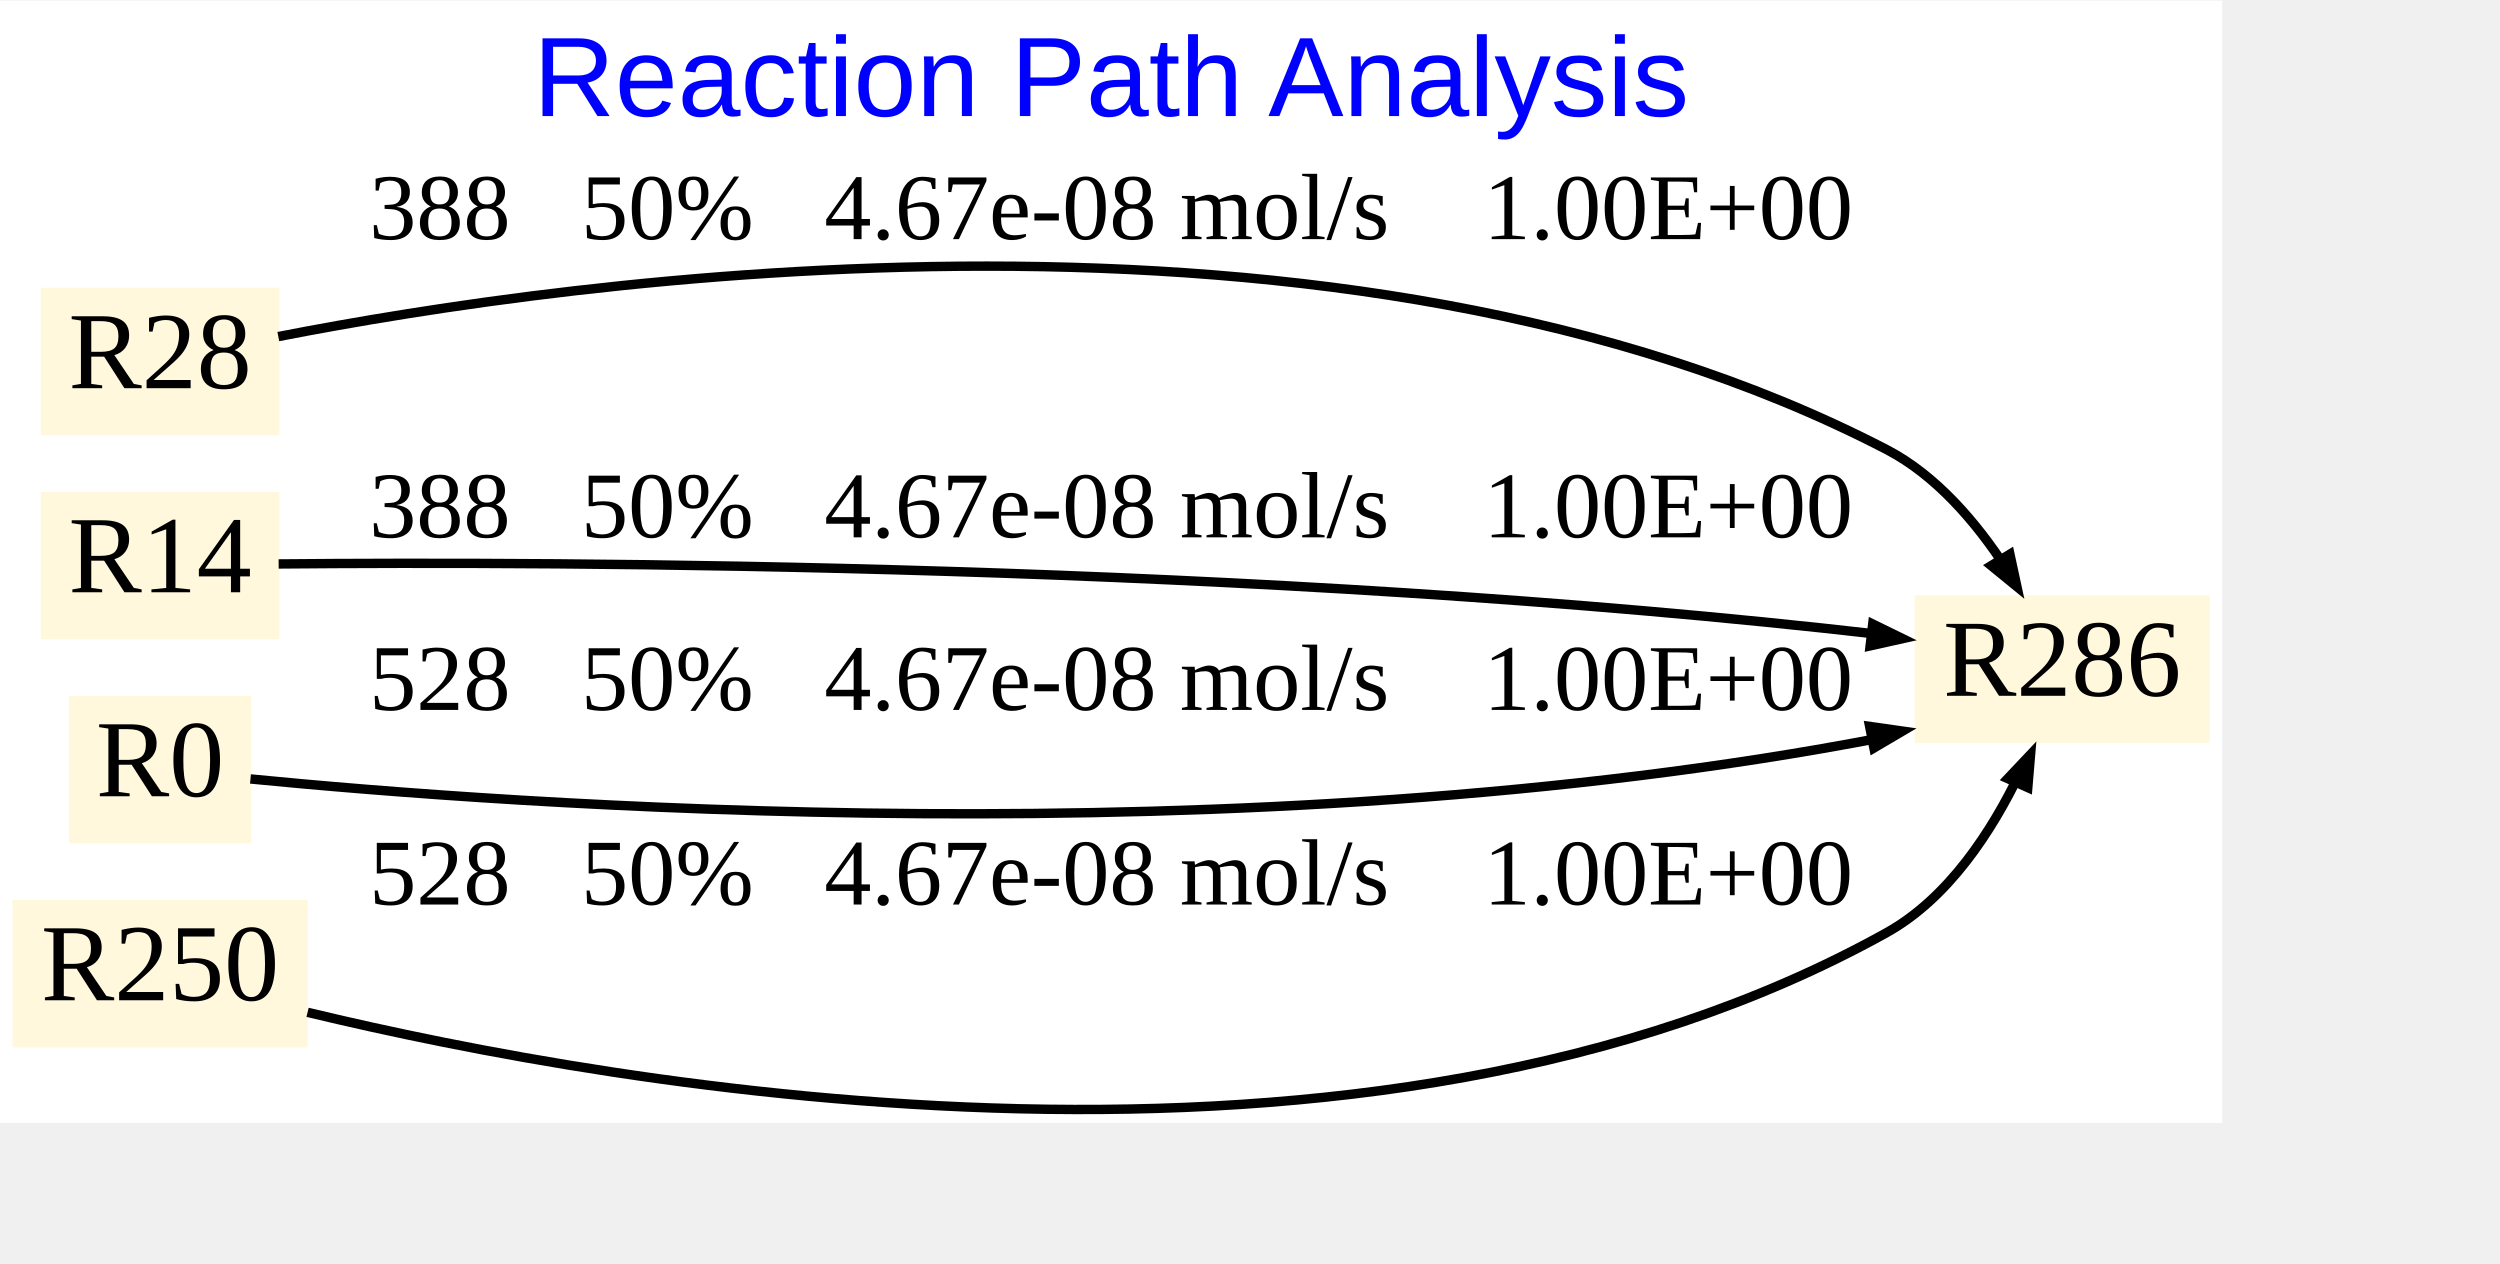
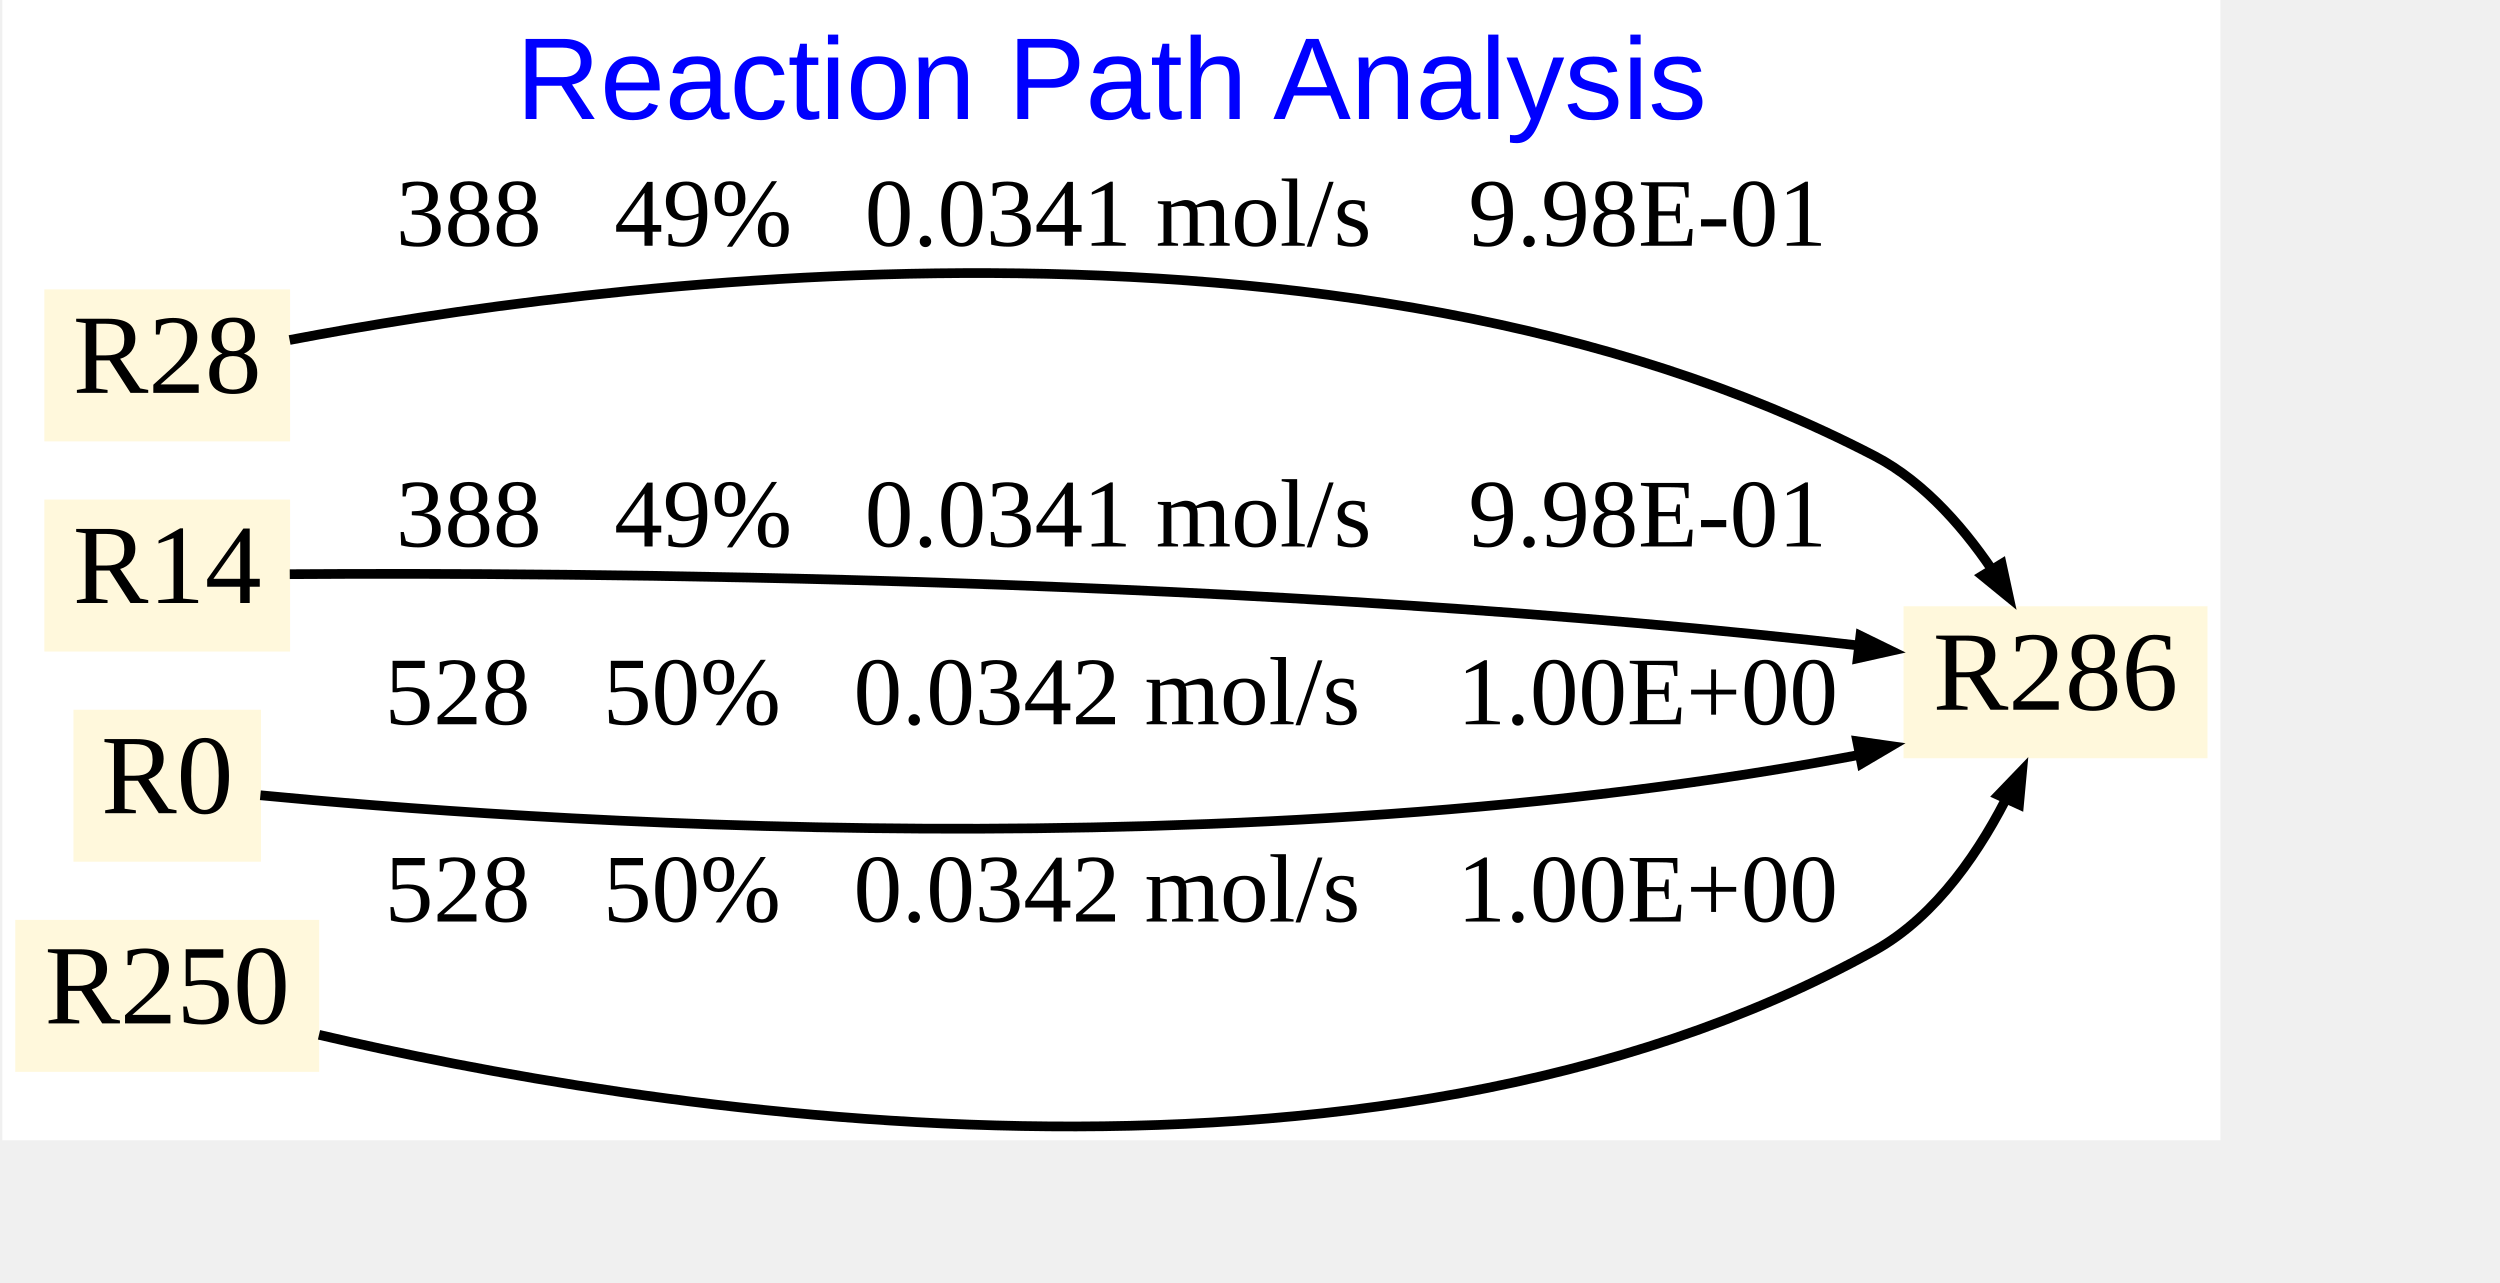
- <svg xmlns="http://www.w3.org/2000/svg" xmlns:xlink="http://www.w3.org/1999/xlink" width="629pt" height="318pt" viewBox="0.00 0.00 708.00 357.61">
-   <g id="graph0" class="graph" transform="scale(0.888889 0.888889) rotate(0) translate(4 353.61)">
-     <polygon fill="white" stroke="none" points="-4,4 -4,-353.61 704,-353.61 704,4 -4,4" />
-     <text text-anchor="middle" x="350" y="-316.81" font-family="Arial" font-size="36.00" fill="blue">Reaction Path Analysis</text>
+ <svg xmlns="http://www.w3.org/2000/svg" xmlns:xlink="http://www.w3.org/1999/xlink" width="610pt" height="313pt" viewBox="0.00 0.00 686.00 352.65">
+   <g id="graph0" class="graph" transform="scale(0.888889 0.888889) rotate(0) translate(4 348.65)">
+     <polygon fill="white" stroke="none" points="-4,4 -4,-348.65 682,-348.65 682,4 -4,4" />
+     <text text-anchor="middle" x="339" y="-311.85" font-family="Arial" font-size="36.00" fill="blue">Reaction Path Analysis</text>
    <g id="node1" class="node">
      <g id="a_node1">
        <a xlink:href="286.svg" xlink:title="R286">
-           <polygon fill="cornsilk" stroke="none" points="700,-164.11 606,-164.11 606,-117.11 700,-117.11 700,-164.11" />
-           <text text-anchor="middle" x="653" y="-132.11" font-family="Times New Roman,serif" font-size="35.00">R286</text>
+           <polygon fill="cornsilk" stroke="none" points="678,-161.15 584,-161.15 584,-114.15 678,-114.15 678,-161.15" />
+           <text text-anchor="middle" x="631" y="-129.15" font-family="Times New Roman,serif" font-size="35.00">R286</text>
        </a>
      </g>
    </g>
    <g id="node2" class="node">
      <g id="a_node2">
        <a xlink:href="28.svg" xlink:title="R28">
-           <polygon fill="cornsilk" stroke="none" points="85,-262.11 9,-262.11 9,-215.11 85,-215.11 85,-262.11" />
-           <text text-anchor="middle" x="47" y="-230.11" font-family="Times New Roman,serif" font-size="35.00">R28</text>
+           <polygon fill="cornsilk" stroke="none" points="85,-259.15 9,-259.15 9,-212.15 85,-212.15 85,-259.15" />
+           <text text-anchor="middle" x="47" y="-227.15" font-family="Times New Roman,serif" font-size="35.00">R28</text>
        </a>
      </g>
    </g>
    <g id="edge1" class="edge">
-       <path fill="none" stroke="black" stroke-width="3" d="M84.67,-246.56C176.94,-264.59 423.7,-300.37 597,-210.61 612.99,-202.33 625.81,-187.09 635.04,-172.94" />
-       <polygon fill="black" stroke="black" stroke-width="3" points="636.35,-177.24 638.59,-166.88 630.38,-173.58 636.35,-177.24" />
-       <text text-anchor="middle" x="350" y="-277.61" font-family="Times New Roman,serif" font-size="30.00">   388   50%   4.67e-08 mol/s    1.00E+00</text>
+       <path fill="none" stroke="black" stroke-width="3" d="M84.85,-243.5C174.7,-260.66 409.73,-293.47 575,-207.65 590.98,-199.35 603.8,-184.11 613.03,-169.96" />
+       <polygon fill="black" stroke="black" stroke-width="3" points="614.34,-174.27 616.58,-163.91 608.37,-170.61 614.34,-174.27" />
+       <text text-anchor="middle" x="339" y="-272.65" font-family="Times New Roman,serif" font-size="30.00">   388   49%   0.0341 mol/s    9.98E-01</text>
    </g>
    <g id="node3" class="node">
      <g id="a_node3">
        <a xlink:href="14.svg" xlink:title="R14">
-           <polygon fill="cornsilk" stroke="none" points="85,-197.11 9,-197.11 9,-150.11 85,-150.11 85,-197.11" />
-           <text text-anchor="middle" x="47" y="-165.11" font-family="Times New Roman,serif" font-size="35.00">R14</text>
+           <polygon fill="cornsilk" stroke="none" points="85,-194.15 9,-194.15 9,-147.15 85,-147.15 85,-194.15" />
+           <text text-anchor="middle" x="47" y="-162.15" font-family="Times New Roman,serif" font-size="35.00">R14</text>
        </a>
      </g>
    </g>
    <g id="edge2" class="edge">
-       <path fill="none" stroke="black" stroke-width="3" d="M84.78,-174.12C171.72,-174.92 396.87,-174.5 595.25,-151.62" />
-       <polygon fill="black" stroke="black" stroke-width="3" points="592.65,-154.98 602.17,-150.33 591.83,-148.03 592.65,-154.98" />
-       <text text-anchor="middle" x="350" y="-182.61" font-family="Times New Roman,serif" font-size="30.00">   388   50%   4.67e-08 mol/s    1.00E+00</text>
+       <path fill="none" stroke="black" stroke-width="3" d="M84.9,-171.07C169.45,-171.63 383.87,-170.66 573.45,-148.64" />
+       <polygon fill="black" stroke="black" stroke-width="3" points="570.65,-152.02 580.17,-147.37 569.83,-145.07 570.65,-152.02" />
+       <text text-anchor="middle" x="339" y="-179.65" font-family="Times New Roman,serif" font-size="30.00">   388   49%   0.0341 mol/s    9.98E-01</text>
    </g>
    <g id="node4" class="node">
      <g id="a_node4">
        <a xlink:href="0.svg" xlink:title="R0">
-           <polygon fill="cornsilk" stroke="none" points="76,-132.11 18,-132.11 18,-85.11 76,-85.11 76,-132.11" />
-           <text text-anchor="middle" x="47" y="-100.11" font-family="Times New Roman,serif" font-size="35.00">R0</text>
+           <polygon fill="cornsilk" stroke="none" points="76,-129.15 18,-129.15 18,-82.15 76,-82.15 76,-129.15" />
+           <text text-anchor="middle" x="47" y="-97.15" font-family="Times New Roman,serif" font-size="35.00">R0</text>
        </a>
      </g>
    </g>
    <g id="edge3" class="edge">
-       <path fill="none" stroke="black" stroke-width="3" d="M75.8,-105.62C155.66,-97.77 392.49,-79.6 595.6,-118.78" />
-       <polygon fill="black" stroke="black" stroke-width="3" points="591.67,-122.36 602.16,-120.87 593.03,-115.49 591.67,-122.36" />
-       <text text-anchor="middle" x="350" y="-127.61" font-family="Times New Roman,serif" font-size="30.00">   528   50%   4.67e-08 mol/s    1.00E+00</text>
+       <path fill="none" stroke="black" stroke-width="3" d="M75.81,-102.7C153.49,-95.19 379.19,-78.32 573.47,-115.79" />
+       <polygon fill="black" stroke="black" stroke-width="3" points="569.67,-119.4 580.16,-117.91 571.03,-112.53 569.67,-119.4" />
+       <text text-anchor="middle" x="339" y="-124.65" font-family="Times New Roman,serif" font-size="30.00">   528   50%   0.0342 mol/s    1.00E+00</text>
    </g>
    <g id="node5" class="node">
      <g id="a_node5">
        <a xlink:href="250.svg" xlink:title="R250">
-           <polygon fill="cornsilk" stroke="none" points="94,-67.11 0,-67.11 0,-20.11 94,-20.11 94,-67.11" />
-           <text text-anchor="middle" x="47" y="-35.11" font-family="Times New Roman,serif" font-size="35.00">R250</text>
+           <polygon fill="cornsilk" stroke="none" points="94,-64.15 0,-64.15 0,-17.15 94,-17.15 94,-64.15" />
+           <text text-anchor="middle" x="47" y="-32.15" font-family="Times New Roman,serif" font-size="35.00">R250</text>
        </a>
      </g>
    </g>
    <g id="edge4" class="edge">
-       <path fill="none" stroke="black" stroke-width="3" d="M93.99,-31.27C193.22,-7.38 431.8,35.23 597,-56.61 616.8,-67.61 630.67,-89.09 639.53,-107.57" />
-       <polygon fill="black" stroke="black" stroke-width="3" points="635.66,-105.74 642.94,-113.44 642.05,-102.88 635.66,-105.74" />
-       <text text-anchor="middle" x="350" y="-65.61" font-family="Times New Roman,serif" font-size="30.00">   528   50%   4.67e-08 mol/s    1.00E+00</text>
+       <path fill="none" stroke="black" stroke-width="3" d="M93.94,-28.61C190.23,-6.07 417.3,32.76 575,-54.65 594.43,-65.41 608.21,-86.28 617.12,-104.4" />
+       <polygon fill="black" stroke="black" stroke-width="3" points="613.34,-102.74 620.69,-110.38 619.71,-99.83 613.34,-102.74" />
+       <text text-anchor="middle" x="339" y="-63.65" font-family="Times New Roman,serif" font-size="30.00">   528   50%   0.0342 mol/s    1.00E+00</text>
    </g>
  </g>
</svg>
